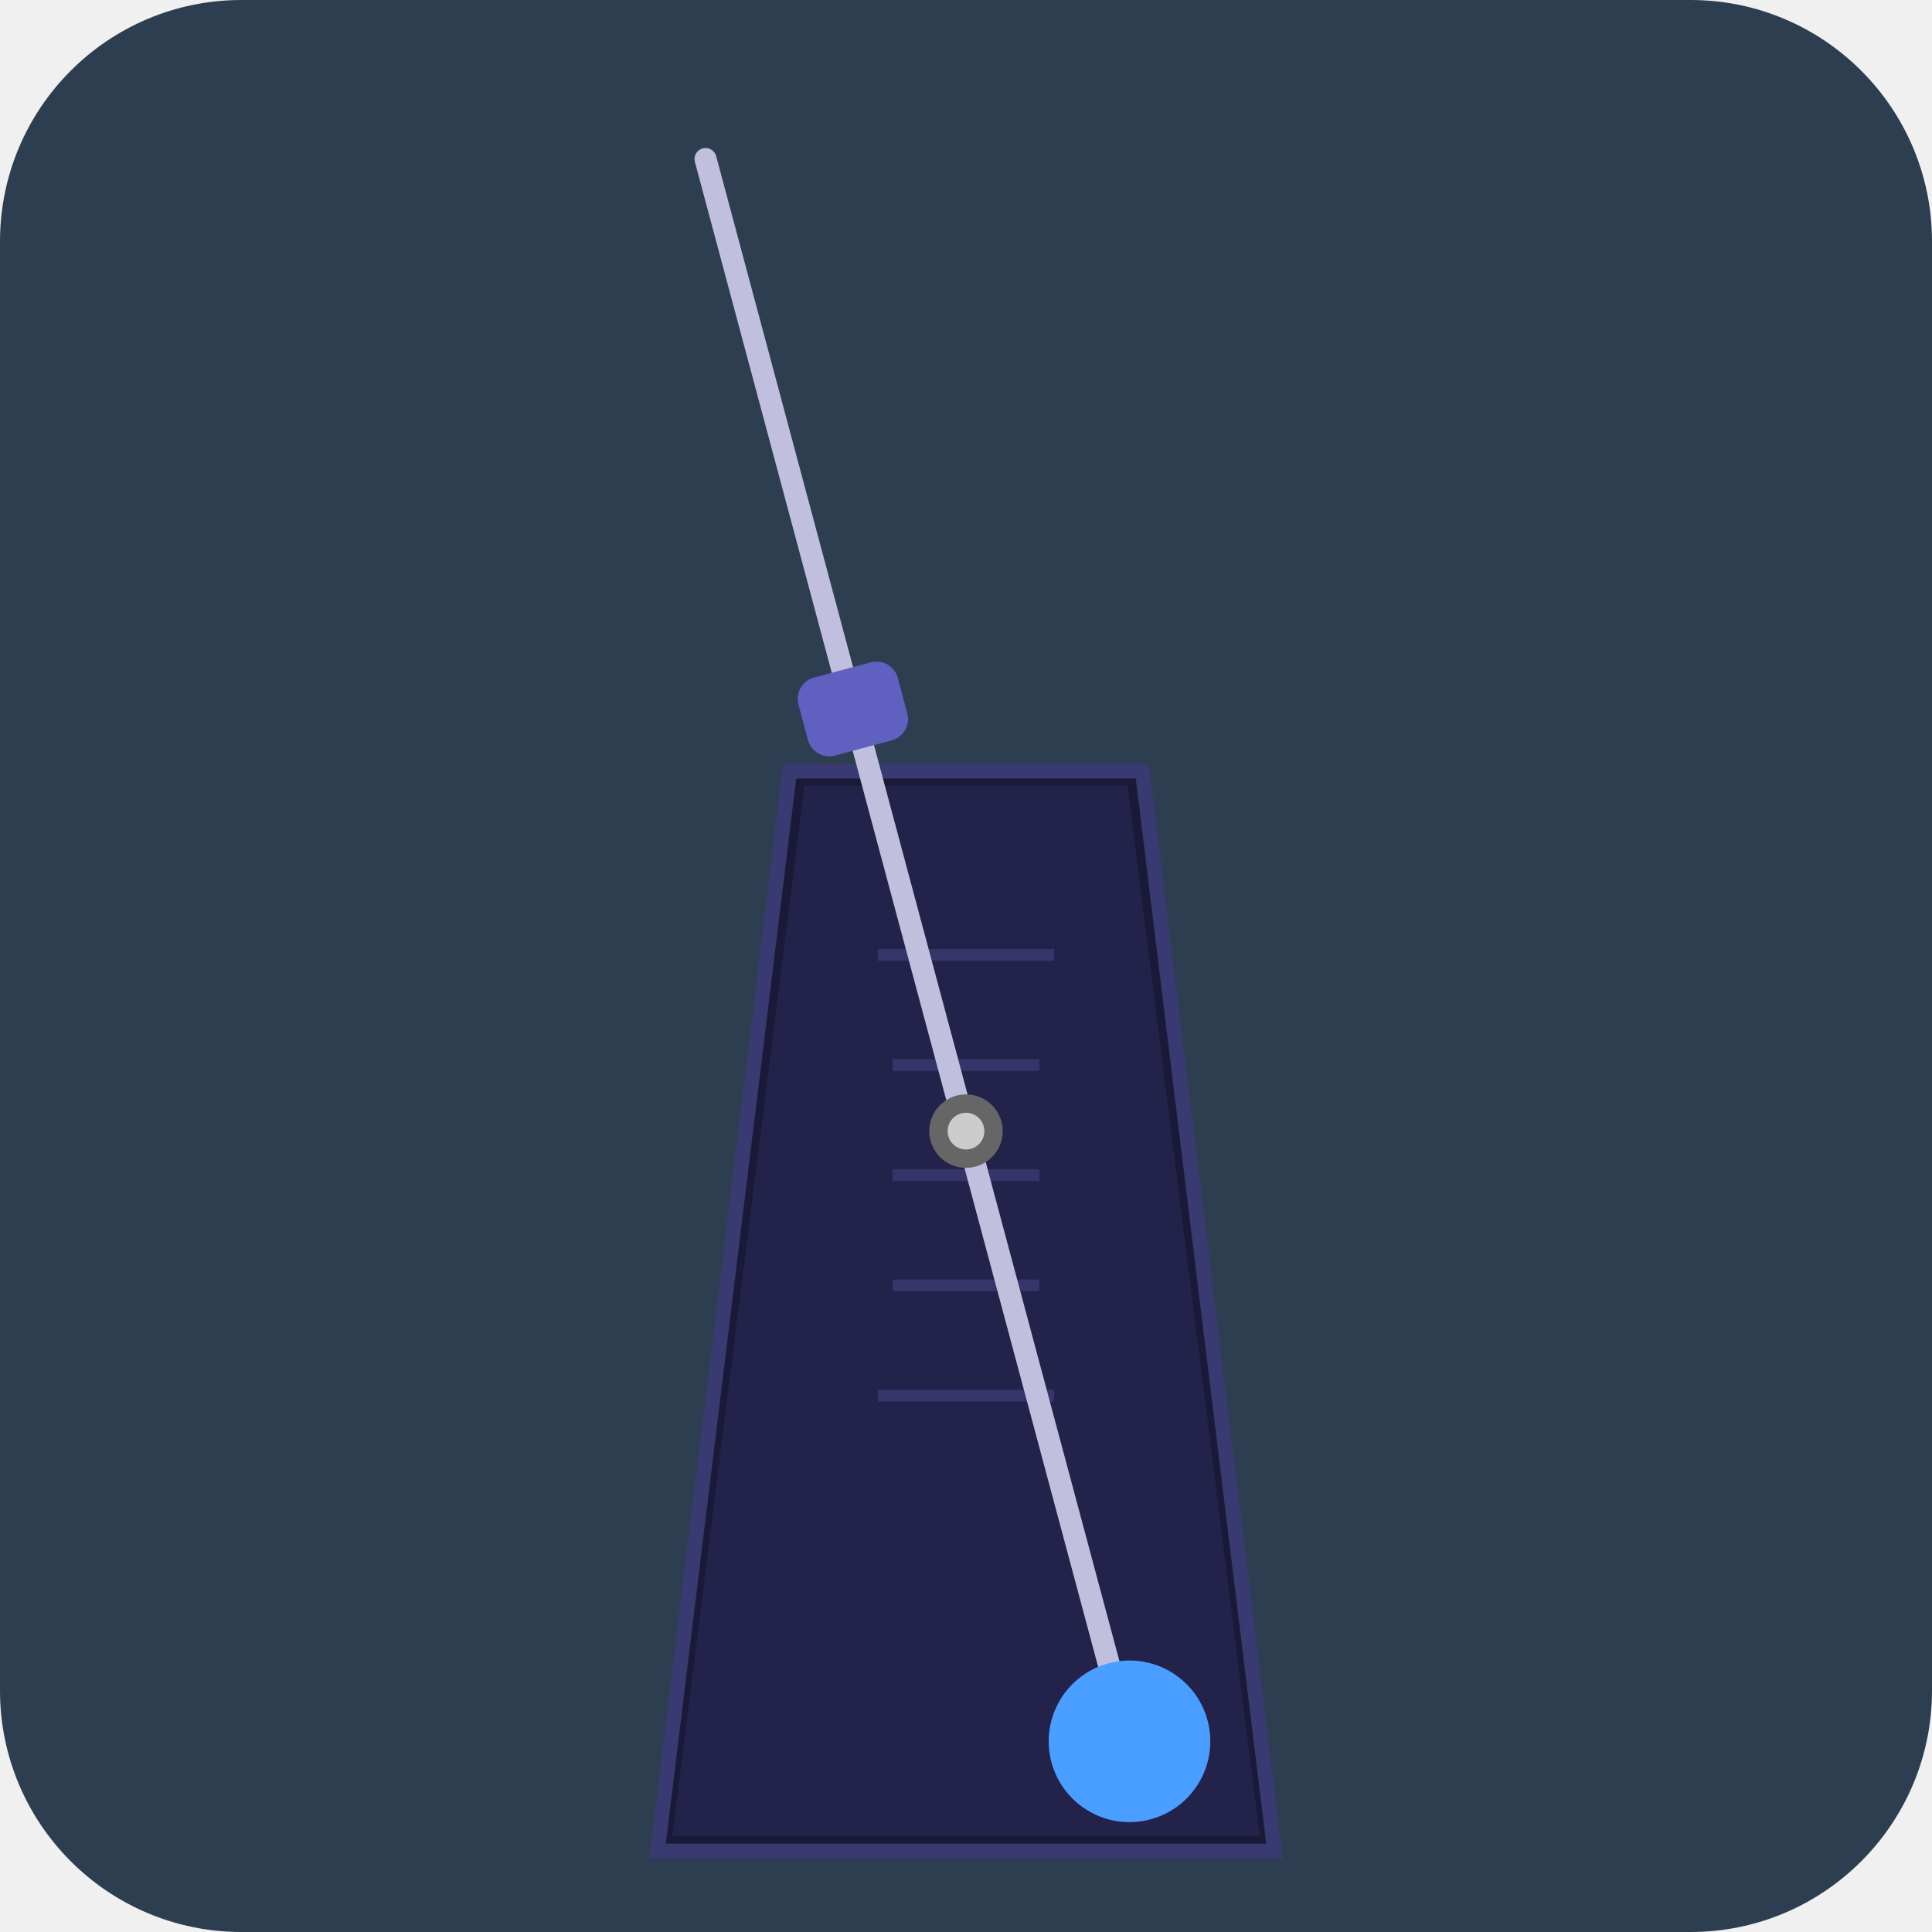
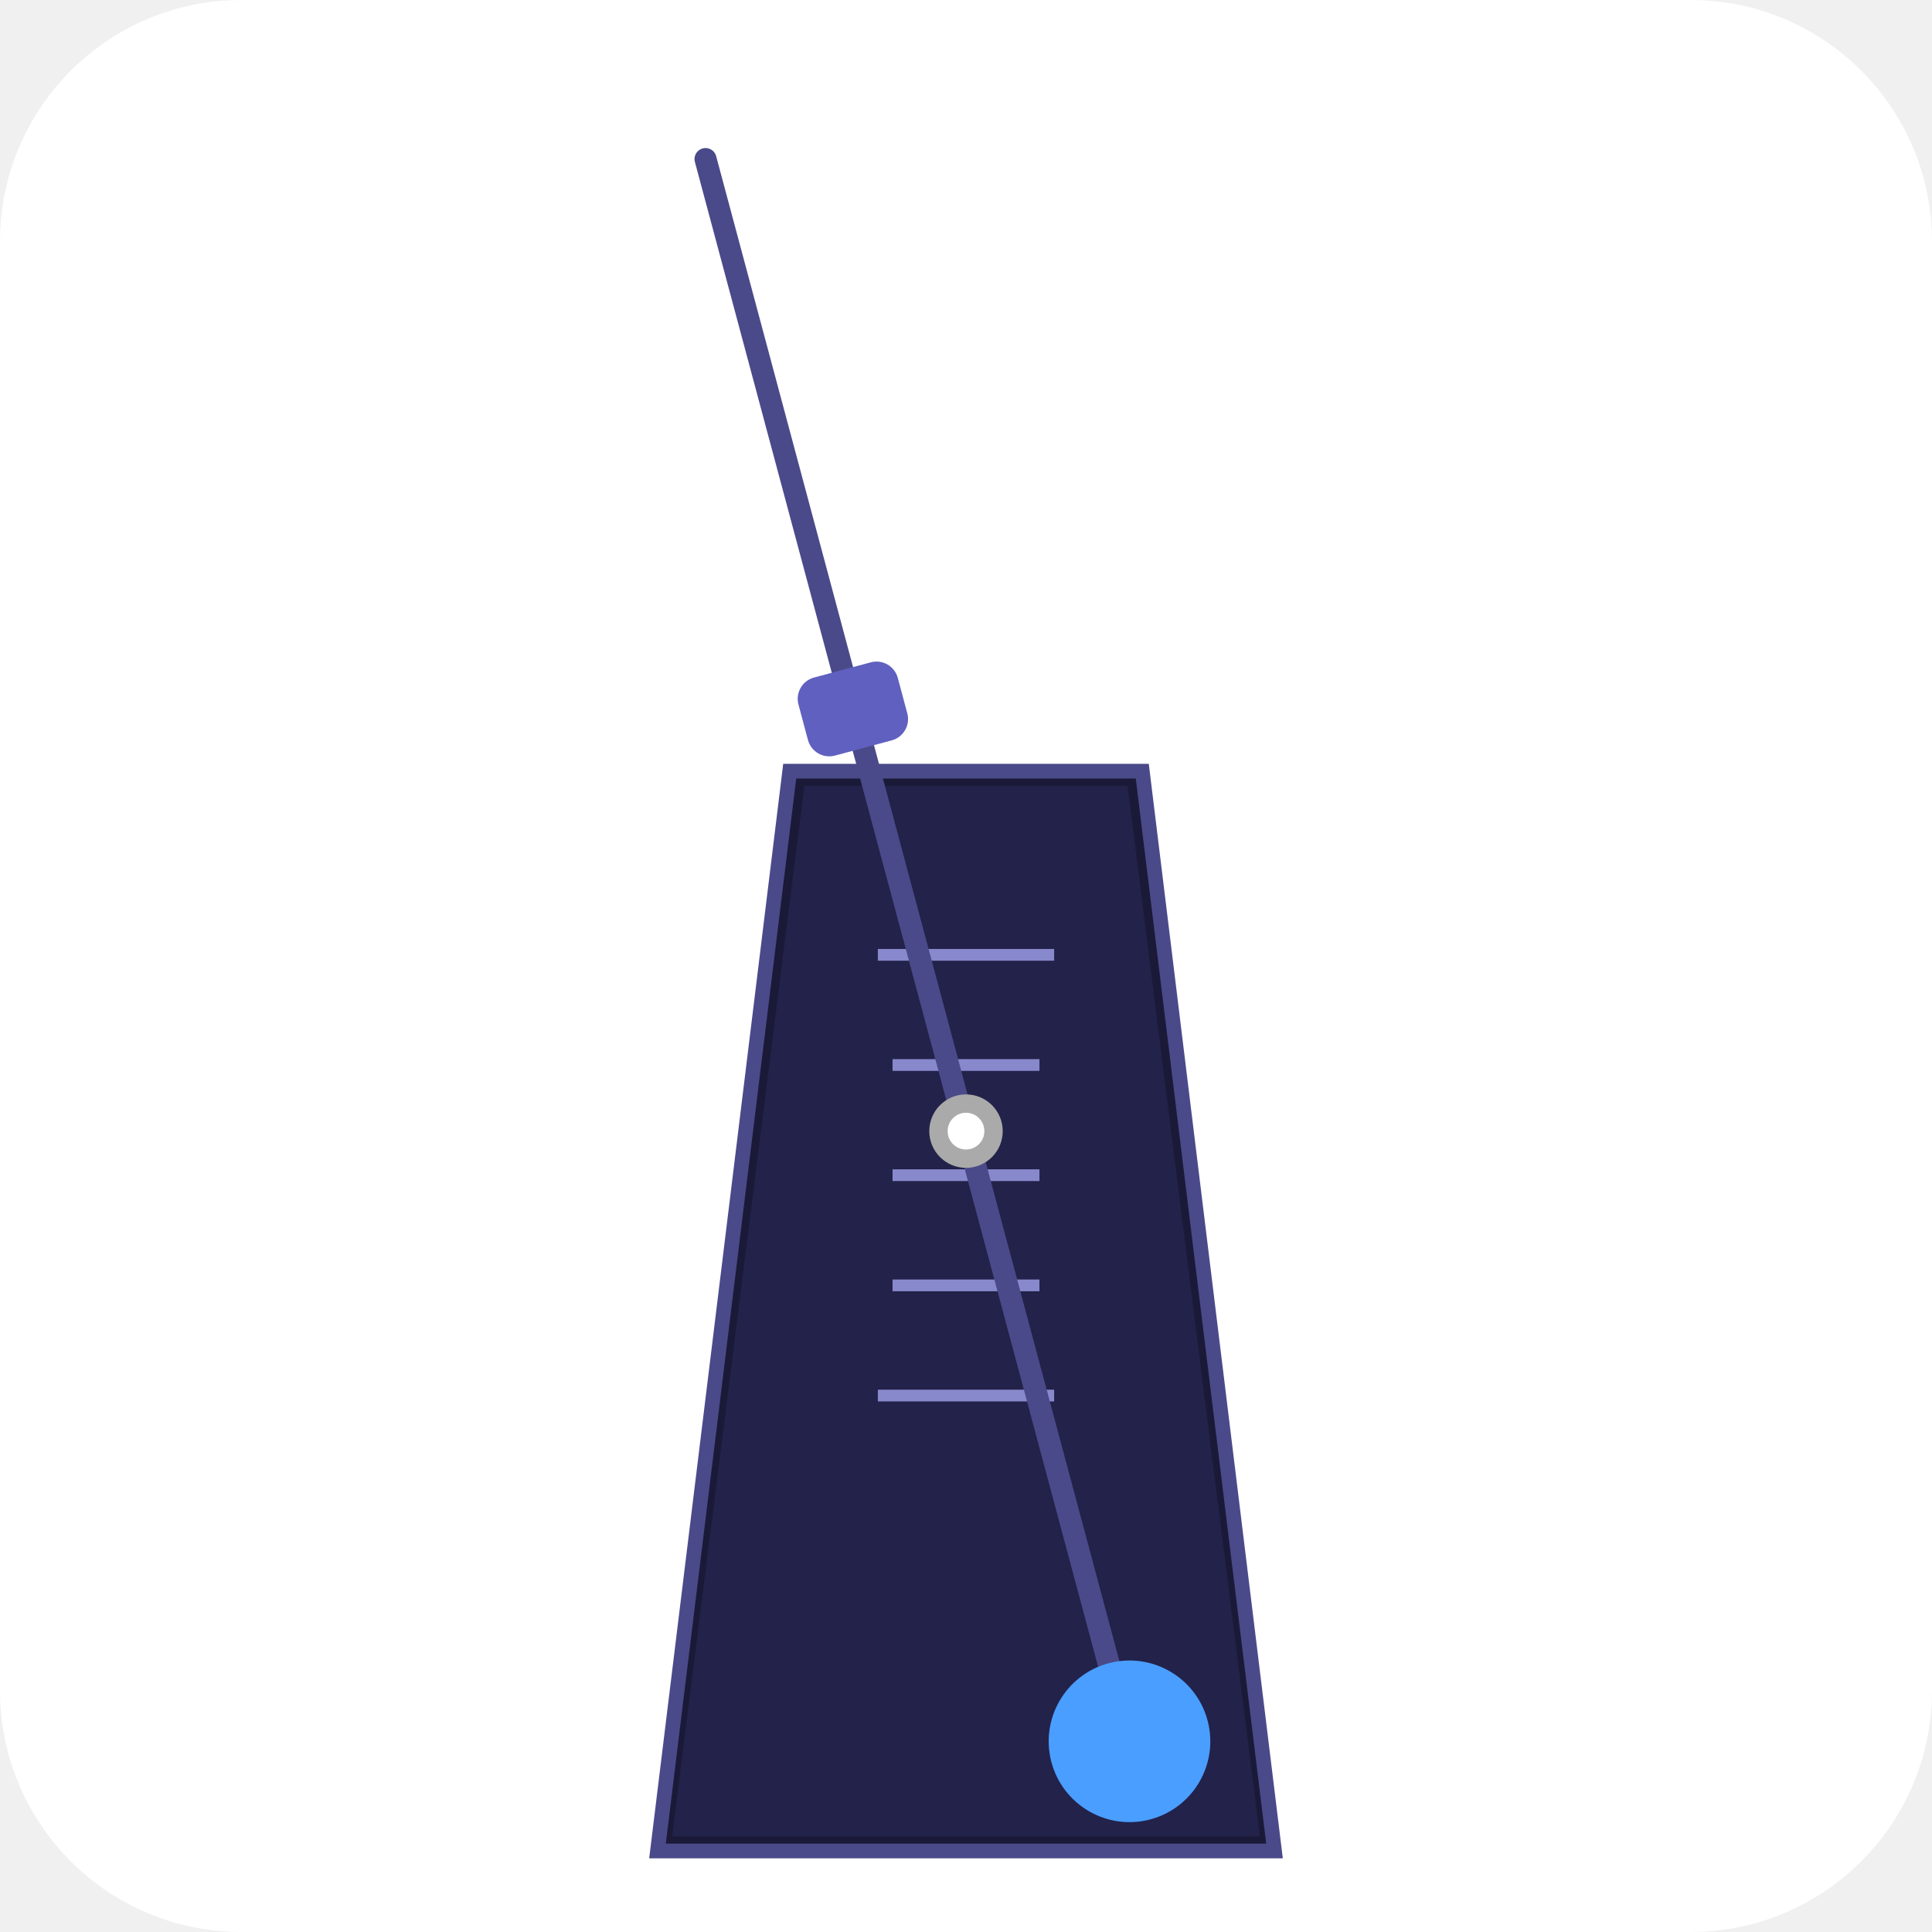
<svg xmlns="http://www.w3.org/2000/svg" width="192" height="192" viewBox="0 0 192 192">
-   <rect width="192" height="192" rx="24" fill="#2c3e50" />
+   <rect width="192" height="192" rx="24" fill="#ffffff" />
  <g transform="translate(96,100) scale(0.73)">
    <g transform="translate(-100,-120)">
      <g transform="translate(0,-60)">
        <polygon points="58,295 142,295 124,148 76,148" fill="#1a1a38" />
        <polygon points="60,293 140,293 122,150 78,150" fill="#22224a" />
-         <line x1="88" y1="173" x2="112" y2="173" stroke="#35356a" stroke-width="1.6" />
-         <line x1="90" y1="188" x2="110" y2="188" stroke="#35356a" stroke-width="1.6" />
-         <line x1="90" y1="203" x2="110" y2="203" stroke="#35356a" stroke-width="1.6" />
-         <line x1="90" y1="218" x2="110" y2="218" stroke="#35356a" stroke-width="1.6" />
-         <line x1="88" y1="233" x2="112" y2="233" stroke="#35356a" stroke-width="1.6" />
-         <polygon points="58,295 142,295 124,148 76,148" fill="none" stroke="#3a3a72" stroke-width="2" />
+         <line x1="88" y1="173" x2="112" y2="173" stroke="#8888cc" stroke-width="1.6" />
+         <line x1="90" y1="188" x2="110" y2="188" stroke="#8888cc" stroke-width="1.6" />
+         <line x1="90" y1="203" x2="110" y2="203" stroke="#8888cc" stroke-width="1.6" />
+         <line x1="90" y1="218" x2="110" y2="218" stroke="#8888cc" stroke-width="1.6" />
+         <line x1="88" y1="233" x2="112" y2="233" stroke="#8888cc" stroke-width="1.6" />
+         <polygon points="58,295 142,295 124,148 76,148" fill="none" stroke="#4a4a8a" stroke-width="2" />
        <g transform="rotate(-15,100,197)">
-           <line x1="100" y1="60" x2="100" y2="287" stroke="#c0c0de" stroke-width="3" stroke-linecap="round" />
+           <line x1="100" y1="60" x2="100" y2="287" stroke="#4a4a8a" stroke-width="3" stroke-linecap="round" />
          <rect x="93" y="132" width="14" height="11" rx="3" fill="#6060c0" />
          <circle cx="100" cy="283" r="11" fill="#4a9eff" />
        </g>
-         <circle cx="100" cy="197" r="5" fill="#666" />
-         <circle cx="100" cy="197" r="2.5" fill="#ccc" />
+         <circle cx="100" cy="197" r="5" fill="#aaa" />
+         <circle cx="100" cy="197" r="2.5" fill="#fff" />
      </g>
    </g>
  </g>
</svg>
